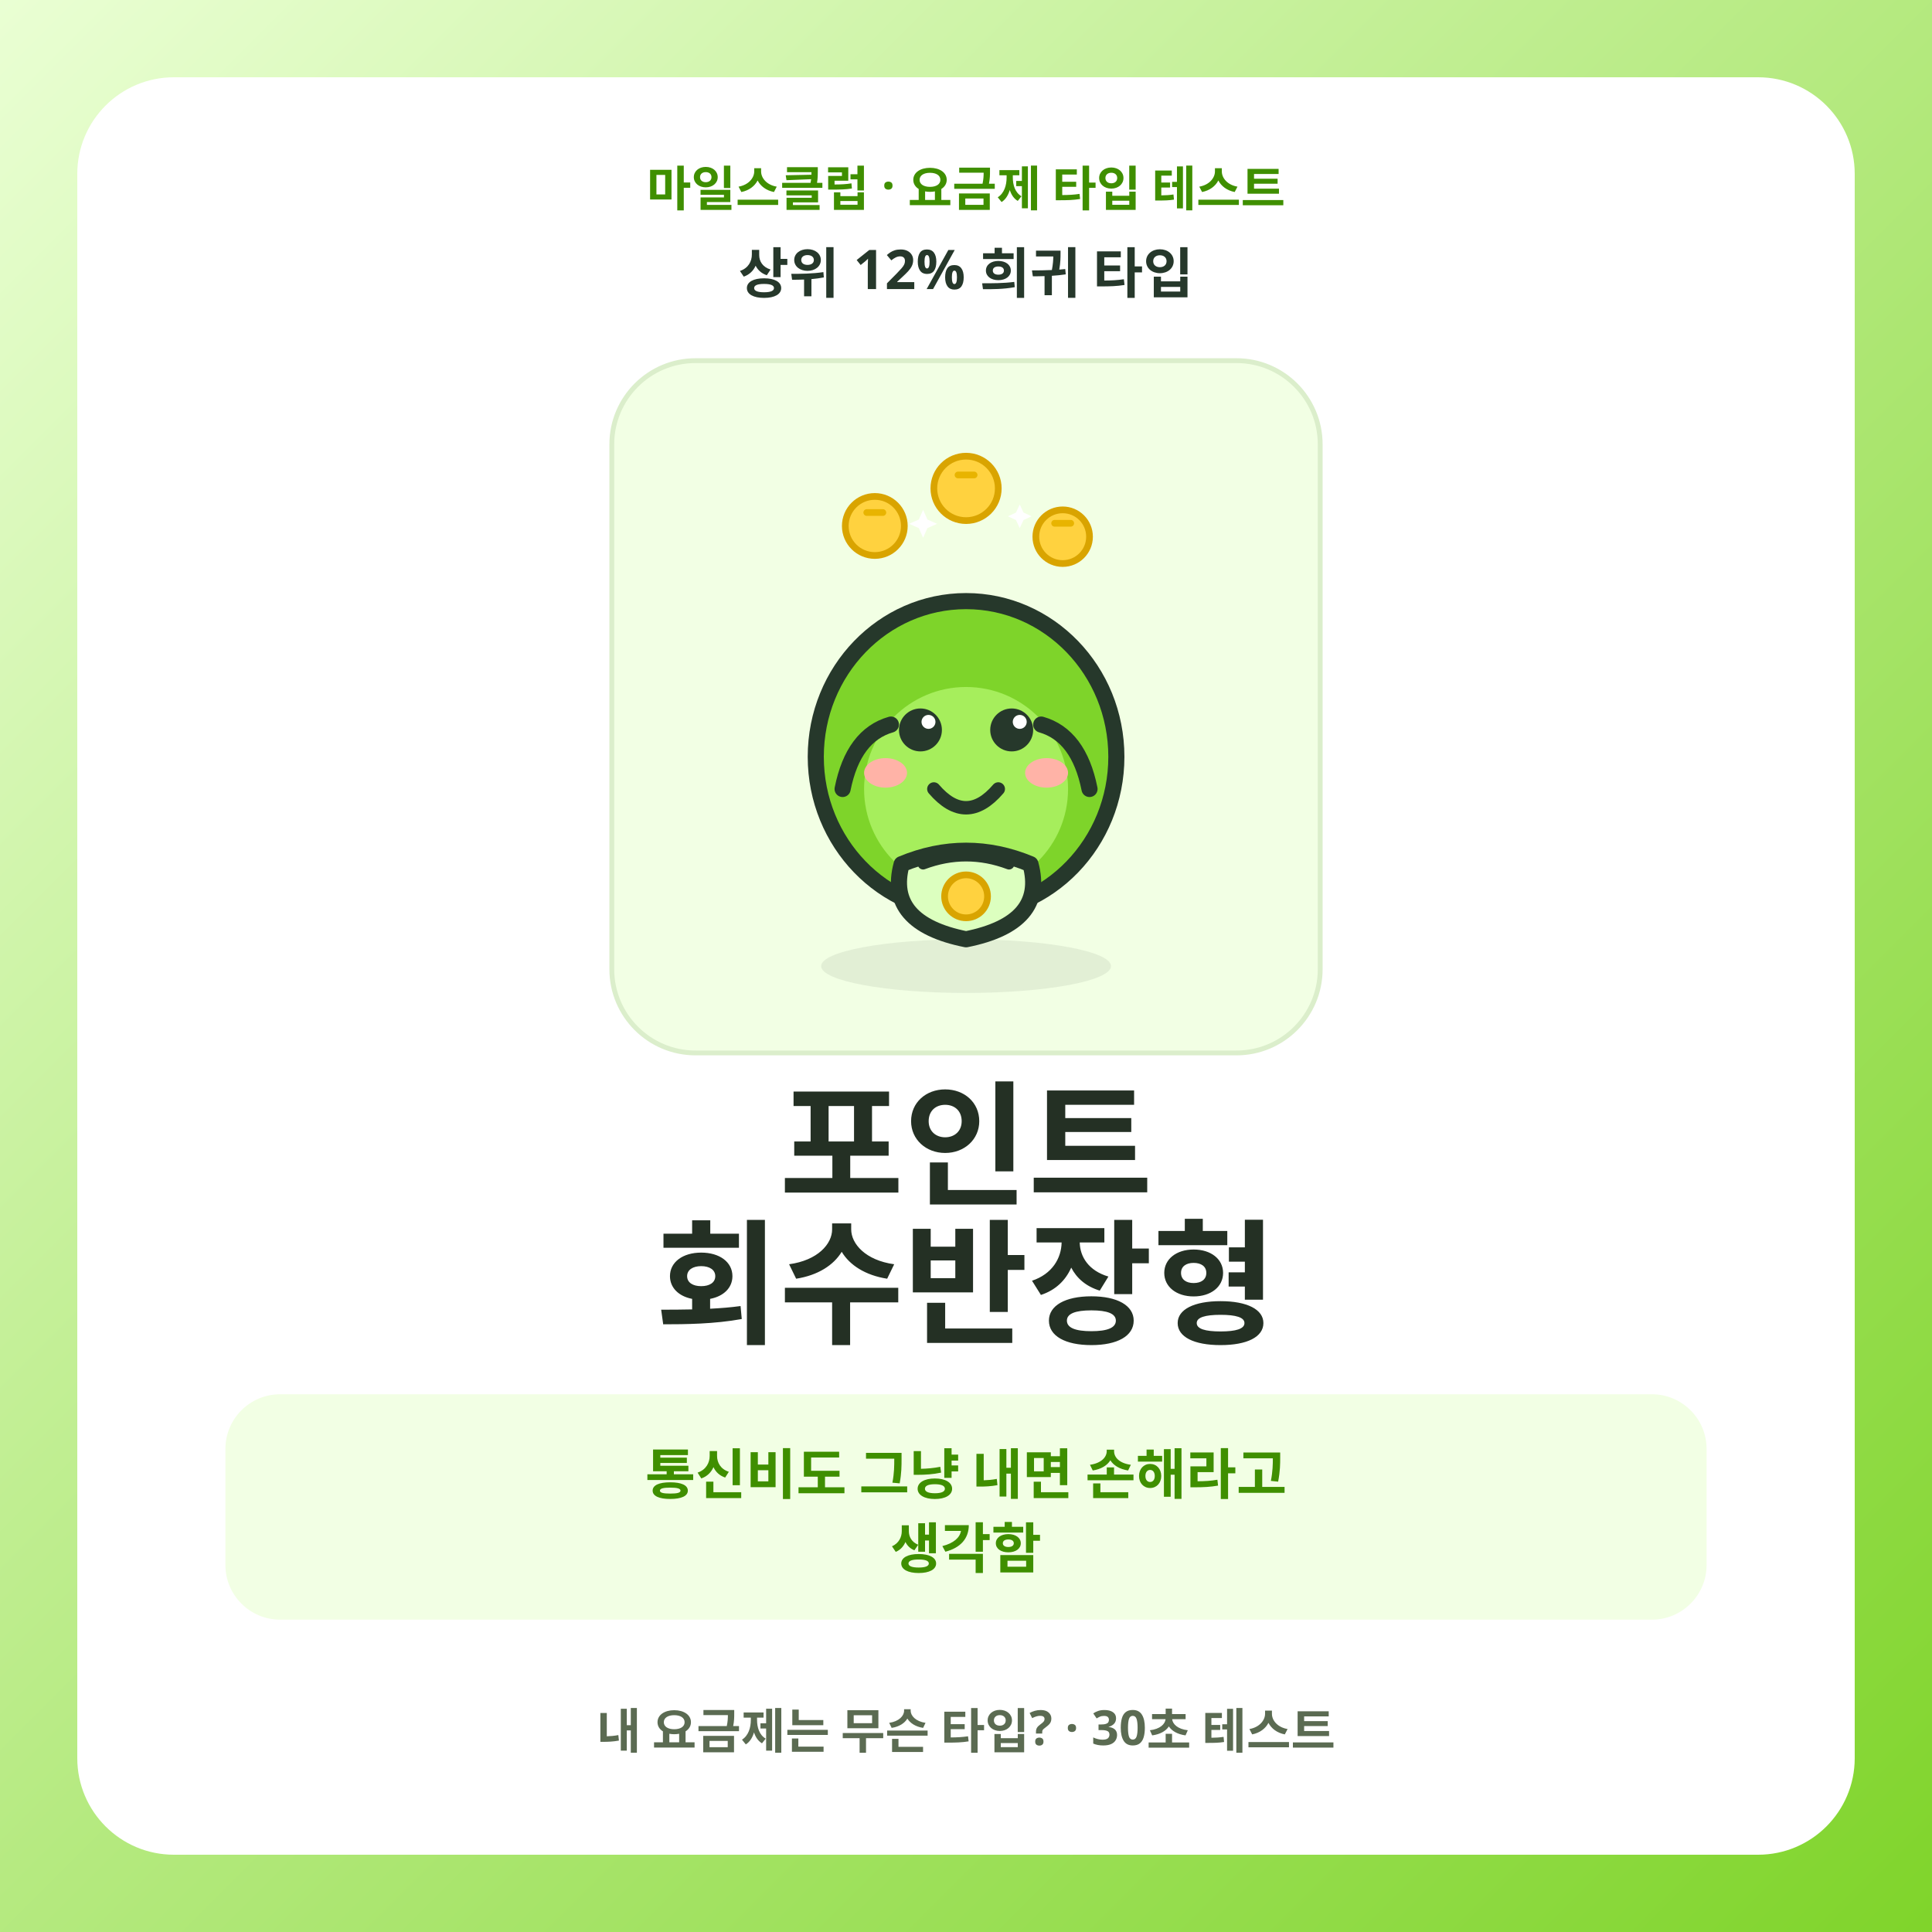
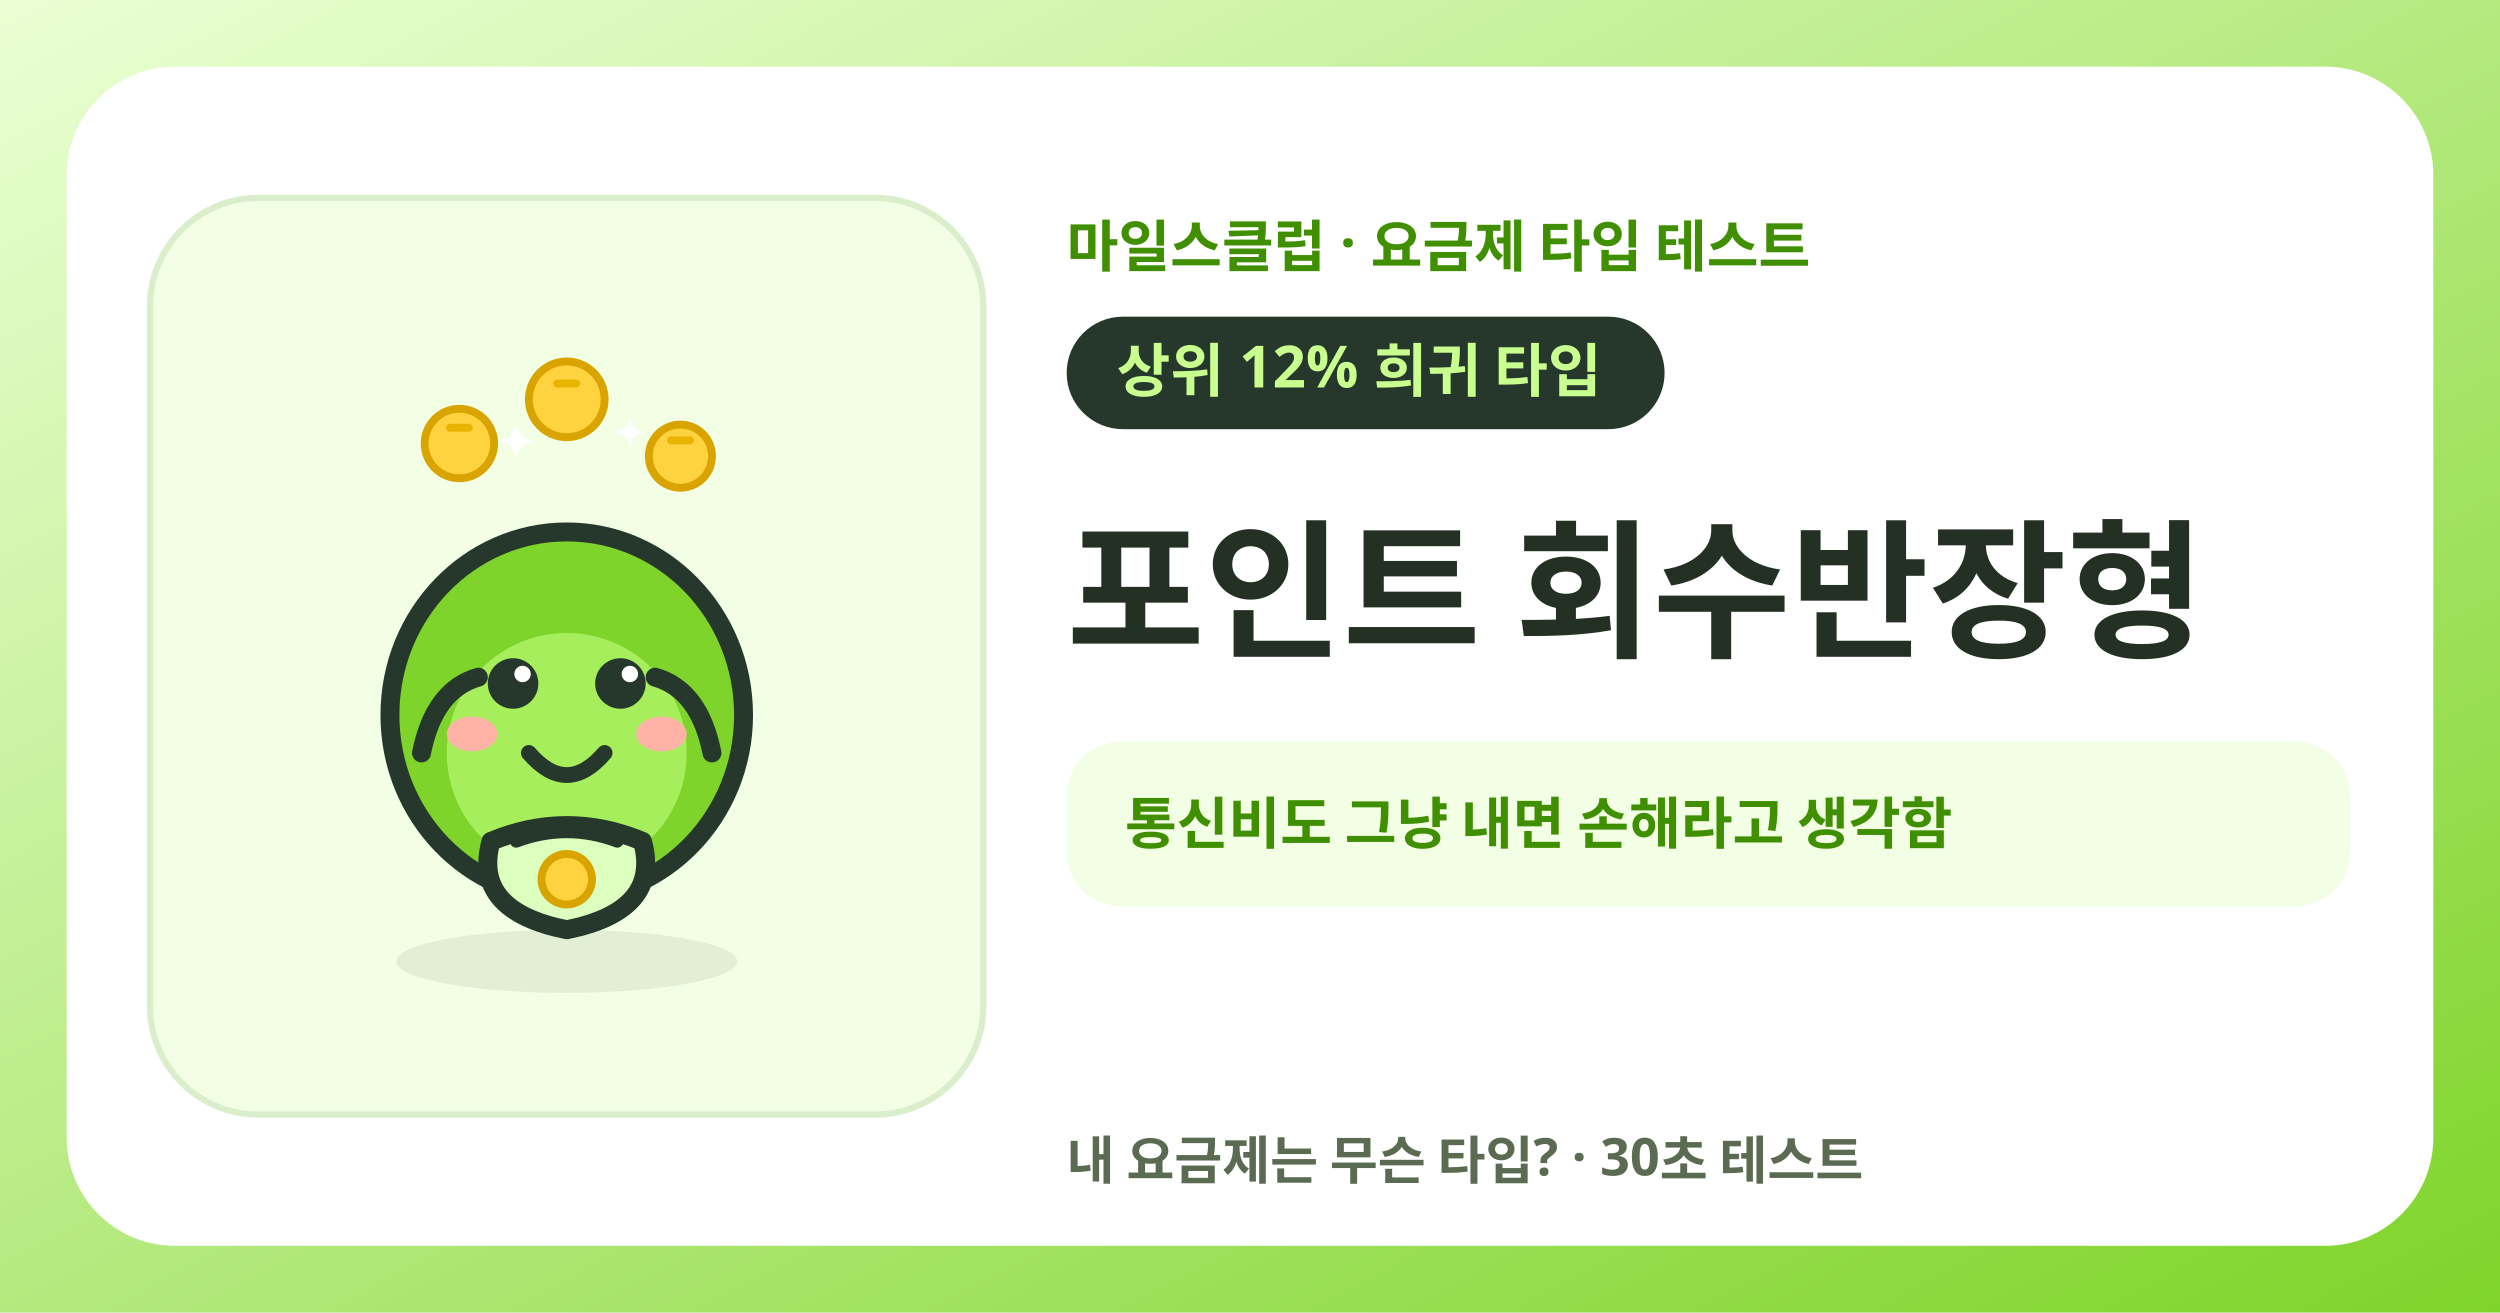
- <svg xmlns="http://www.w3.org/2000/svg" viewBox="0 0 1200 1200" font-family="Pretendard, 'Apple SD Gothic Neo', sans-serif">
+ <svg xmlns="http://www.w3.org/2000/svg" width="1200" height="630" viewBox="0 0 1200 630" font-family="Pretendard, 'Apple SD Gothic Neo', sans-serif">
  <defs>
    <linearGradient id="bg" x1="0" y1="0" x2="1" y2="1">
      <stop offset="0" stop-color="#eaffd4" />
      <stop offset="1" stop-color="#7fd42a" />
    </linearGradient>
  </defs>
-   <rect width="1200" height="1200" fill="url(#bg)" />
-   <rect x="48" y="48" width="1104" height="1104" rx="60" fill="#ffffff" />
-   <text x="600" y="128" text-anchor="middle" font-size="30" font-weight="700" fill="#3f8f00">마일스클럽 · 요금제 타입 테스트</text>
-   <text x="600" y="182" text-anchor="middle" font-size="34" font-weight="800" fill="#26382b">상위 12% 희귀 타입</text>
-   <rect x="380" y="224" width="440" height="430" rx="52" fill="#f2ffe4" stroke="#dbeecb" stroke-width="3" />
-   <g transform="translate(400,240) scale(1.667)">
-     <g stroke="#d9a400" stroke-width="2.5">
-       <circle cx="86" cy="52" r="11" fill="#ffd23f" />
-       <circle cx="120" cy="38" r="12" fill="#ffd23f" />
-       <circle cx="156" cy="56" r="10" fill="#ffd23f" />
+   <rect width="1200" height="630" fill="url(#bg)" />
+   <rect x="32" y="32" width="1136" height="566" rx="52" fill="#ffffff" />
+   <rect x="72" y="95" width="400" height="440" rx="52" fill="#f2ffe4" stroke="#dbeecb" stroke-width="3" />
+   <g transform="translate(272.0 315.0) scale(0.9091) translate(-600.0 -439.0)">
+     <g transform="translate(400,240) scale(1.667)">
+       <g stroke="#d9a400" stroke-width="2.5">
+         <circle cx="86" cy="52" r="11" fill="#ffd23f" />
+         <circle cx="120" cy="38" r="12" fill="#ffd23f" />
+         <circle cx="156" cy="56" r="10" fill="#ffd23f" />
+       </g>
+       <g fill="none" stroke="#e8b400" stroke-width="2.5" stroke-linecap="round">
+         <path d="M83 47 h6" />
+         <path d="M117 33 h6" />
+         <path d="M153 51 h6" />
+       </g>
+       <g fill="#ffffff">
+         <path d="M104 46 l1.6 3.6 3.6 1.6 -3.6 1.6 -1.6 3.6 -1.6 -3.6 -3.6 -1.6 3.6 -1.6 z" />
+         <path d="M140 44 l1.4 3 3 1.4 -3 1.4 -1.4 3 -1.4 -3 -3 -1.4 3 -1.4 z" />
+       </g>
+       <ellipse cx="120" cy="216" rx="54" ry="10" fill="#26382b" opacity="0.08" />
+       <ellipse cx="120" cy="138" rx="56" ry="58" fill="#7ed42a" stroke="#26382b" stroke-width="6" />
+       <ellipse cx="120" cy="150" rx="38" ry="38" fill="#a6ee5c" />
+       <ellipse cx="90" cy="144" rx="8" ry="5.5" fill="#ffb3a7" />
+       <ellipse cx="150" cy="144" rx="8" ry="5.5" fill="#ffb3a7" />
+       <g>
+         <circle cx="103" cy="128" r="8" fill="#26382b" />
+         <circle cx="106" cy="125" r="2.6" fill="#ffffff" />
+         <circle cx="137" cy="128" r="8" fill="#26382b" />
+         <circle cx="140" cy="125" r="2.6" fill="#ffffff" />
+       </g>
+       <path d="M108 150 Q120 164 132 150" fill="none" stroke="#26382b" stroke-width="5" stroke-linecap="round" />
+       <path d="M74 150 Q78 130 92 126" fill="none" stroke="#26382b" stroke-width="6" stroke-linecap="round" />
+       <path d="M166 150 Q162 130 148 126" fill="none" stroke="#26382b" stroke-width="6" stroke-linecap="round" />
+       <path d="M96 178 Q120 168 144 178 Q150 200 120 206 Q90 200 96 178 Z" fill="#dcffbf" stroke="#26382b" stroke-width="6" stroke-linejoin="round" />
+       <path d="M104 178 Q120 172 136 178" fill="none" stroke="#26382b" stroke-width="4" stroke-linecap="round" />
+       <circle cx="120" cy="190" r="8" fill="#ffd23f" stroke="#d9a400" stroke-width="2.5" />
    </g>
-     <g fill="none" stroke="#e8b400" stroke-width="2.5" stroke-linecap="round">
-       <path d="M83 47 h6" />
-       <path d="M117 33 h6" />
-       <path d="M153 51 h6" />
-     </g>
-     <g fill="#ffffff">
-       <path d="M104 46 l1.6 3.6 3.6 1.6 -3.6 1.6 -1.6 3.6 -1.6 -3.6 -3.6 -1.6 3.6 -1.6 z" />
-       <path d="M140 44 l1.4 3 3 1.4 -3 1.4 -1.4 3 -1.4 -3 -3 -1.4 3 -1.4 z" />
-     </g>
-     <ellipse cx="120" cy="216" rx="54" ry="10" fill="#26382b" opacity="0.08" />
-     <ellipse cx="120" cy="138" rx="56" ry="58" fill="#7ed42a" stroke="#26382b" stroke-width="6" />
-     <ellipse cx="120" cy="150" rx="38" ry="38" fill="#a6ee5c" />
-     <ellipse cx="90" cy="144" rx="8" ry="5.5" fill="#ffb3a7" />
-     <ellipse cx="150" cy="144" rx="8" ry="5.5" fill="#ffb3a7" />
-     <g>
-       <circle cx="103" cy="128" r="8" fill="#26382b" />
-       <circle cx="106" cy="125" r="2.6" fill="#ffffff" />
-       <circle cx="137" cy="128" r="8" fill="#26382b" />
-       <circle cx="140" cy="125" r="2.6" fill="#ffffff" />
-     </g>
-     <path d="M108 150 Q120 164 132 150" fill="none" stroke="#26382b" stroke-width="5" stroke-linecap="round" />
-     <path d="M74 150 Q78 130 92 126" fill="none" stroke="#26382b" stroke-width="6" stroke-linecap="round" />
-     <path d="M166 150 Q162 130 148 126" fill="none" stroke="#26382b" stroke-width="6" stroke-linecap="round" />
-     <path d="M96 178 Q120 168 144 178 Q150 200 120 206 Q90 200 96 178 Z" fill="#dcffbf" stroke="#26382b" stroke-width="6" stroke-linejoin="round" />
-     <path d="M104 178 Q120 172 136 178" fill="none" stroke="#26382b" stroke-width="4" stroke-linecap="round" />
-     <circle cx="120" cy="190" r="8" fill="#ffd23f" stroke="#d9a400" stroke-width="2.5" />
  </g>
-   <text x="600" y="742" text-anchor="middle" font-size="84" font-weight="800" fill="#243024">포인트</text>
-   <text x="600" y="828" text-anchor="middle" font-size="84" font-weight="800" fill="#243024">회수반장형</text>
-   <rect x="140" y="866" width="920" height="140" rx="34" fill="#f2ffe4" />
-   <text x="600" y="928" text-anchor="middle" font-size="34" font-weight="700" fill="#3f8f00">통신비도 그냥 내면 손해라고</text>
-   <text x="600" y="974" text-anchor="middle" font-size="34" font-weight="700" fill="#3f8f00">생각함</text>
-   <text x="600" y="1086" text-anchor="middle" font-size="30" font-weight="700" fill="#5b6b52">내 요금제는 무슨 타입? · 30초 테스트</text>
+   <text x="512" y="128" font-size="27" font-weight="700" fill="#3f8f00">마일스클럽 · 요금제 타입 테스트</text>
+   <rect x="512" y="152" width="287" height="54" rx="27" fill="#26382b" />
+   <text x="536" y="188" font-size="28" font-weight="800" fill="#c9ff8f">상위 12% 희귀 타입</text>
+   <text x="512" y="310" font-size="72" font-weight="800" fill="#243024">포인트 회수반장형</text>
+   <rect x="512" y="356" width="616" height="79" rx="26" fill="#f2ffe4" />
+   <text x="540" y="405" font-size="27" font-weight="700" fill="#3f8f00">통신비도 그냥 내면 손해라고 생각함</text>
+   <text x="512" y="566" font-size="25" font-weight="700" fill="#5b6b52">내 요금제는 무슨 타입? · 30초 테스트</text>
</svg>
